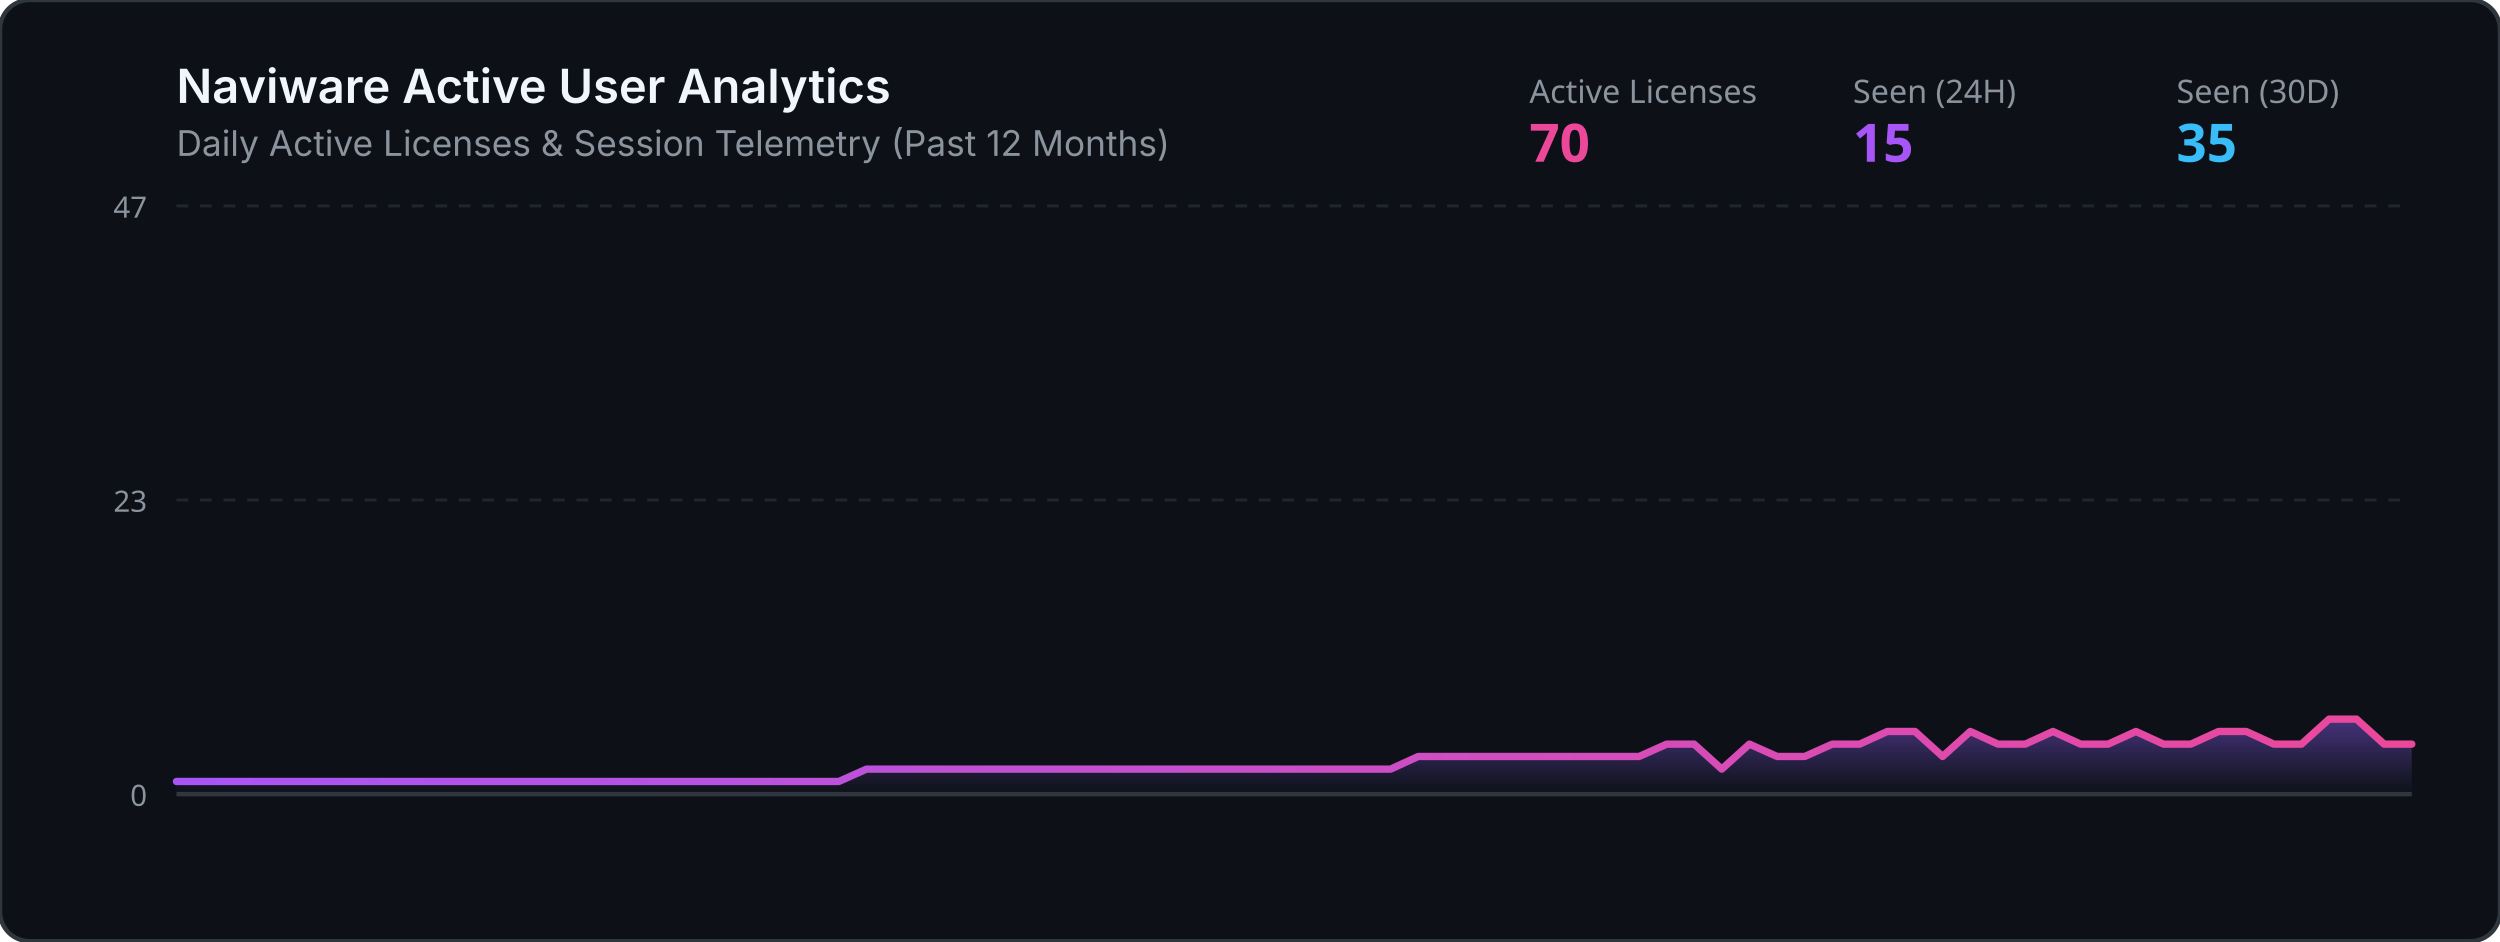
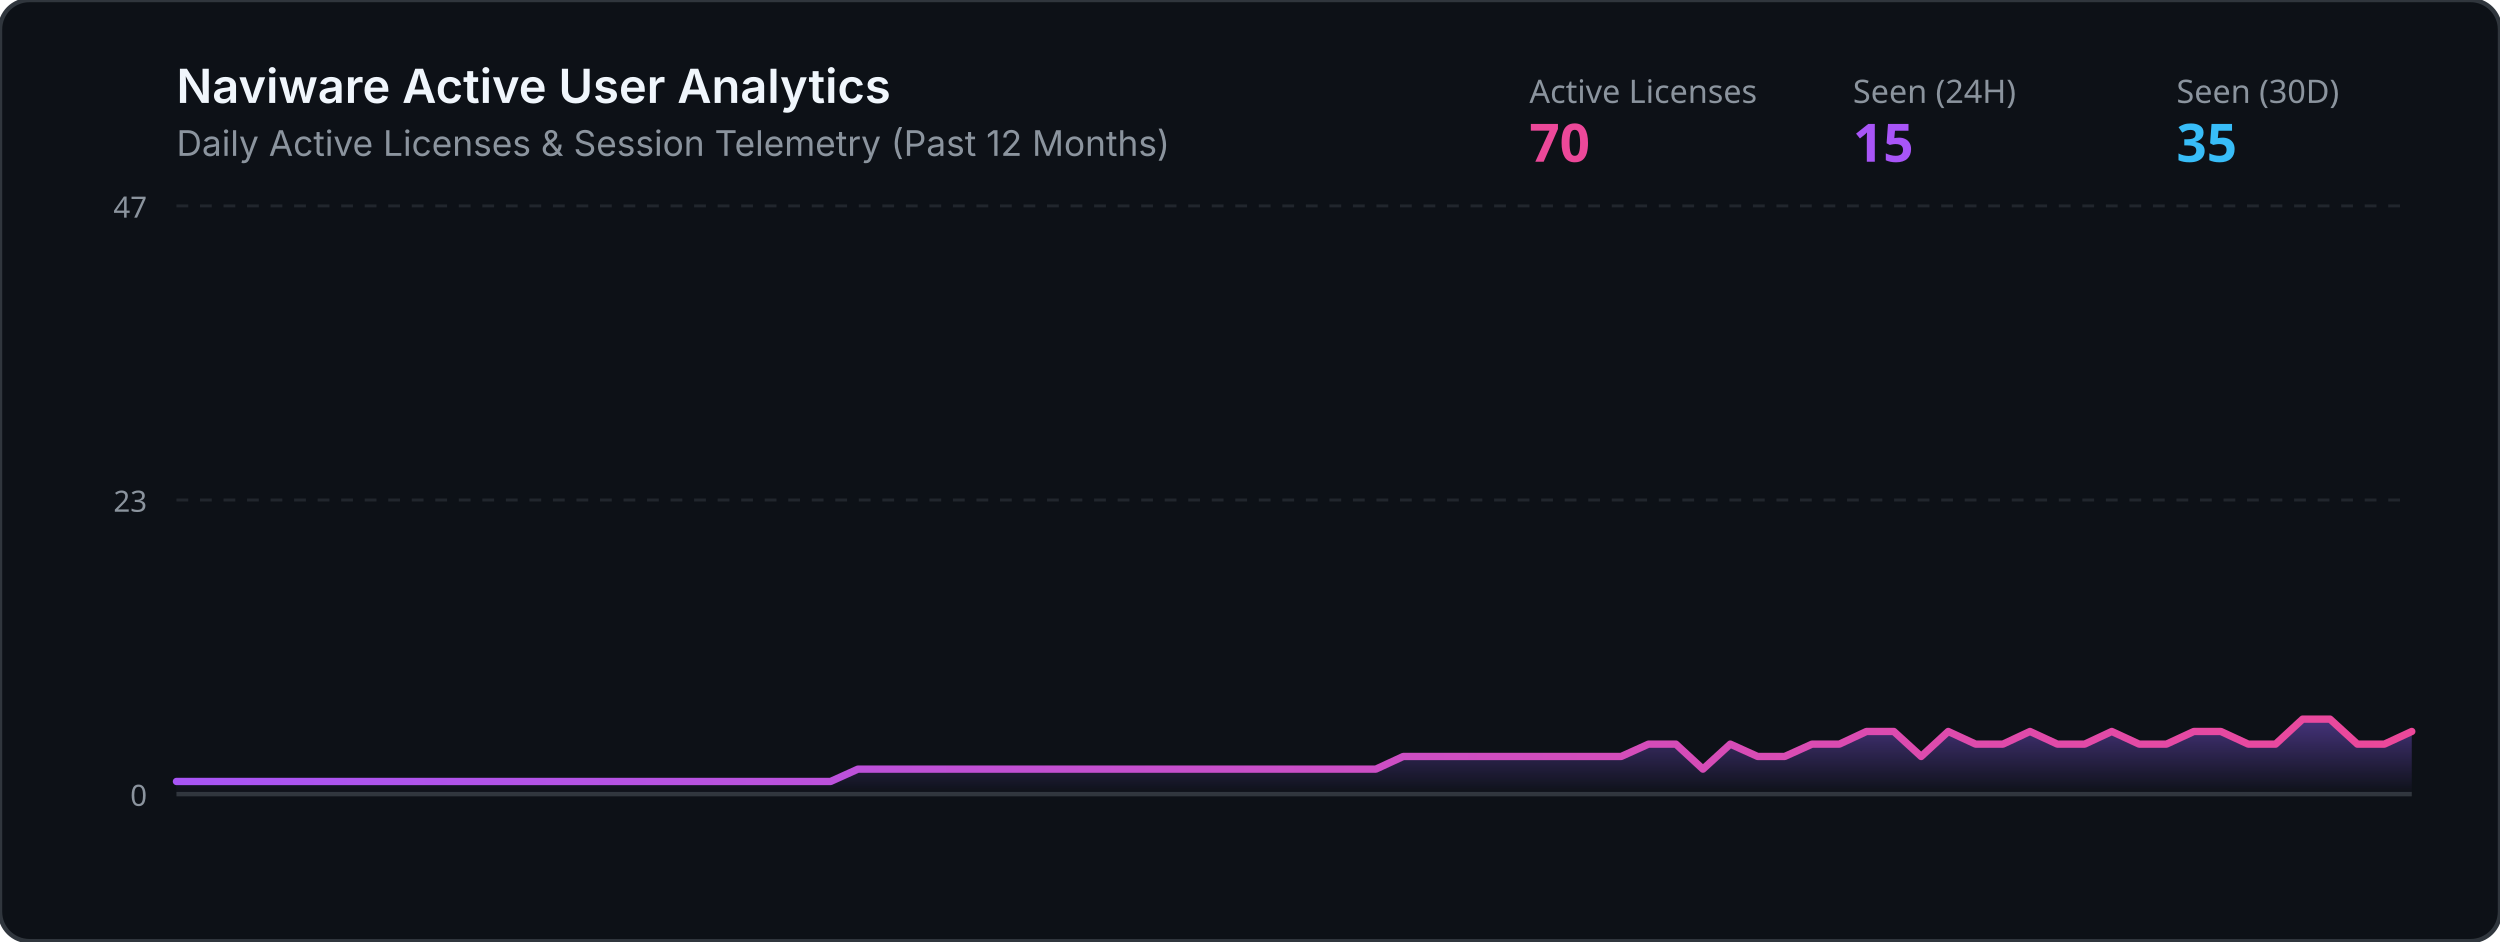
<svg xmlns="http://www.w3.org/2000/svg" viewBox="0 0 850 320" width="100%" height="320">
  <defs>
    <linearGradient id="grad" x1="0%" y1="0%" x2="0%" y2="100%">
      <stop offset="0%" stop-color="#8b5cf6" stop-opacity="0.45" />
      <stop offset="100%" stop-color="#8b5cf6" stop-opacity="0.0" />
    </linearGradient>
    <linearGradient id="lineGrad" x1="0%" y1="0%" x2="100%" y2="0%">
      <stop offset="0%" stop-color="#a855f7" />
      <stop offset="100%" stop-color="#ec4899" />
    </linearGradient>
  </defs>
  <rect width="850" height="320" rx="10" fill="#0d1117" stroke="#30363d" stroke-width="1.5" />
  <text x="60" y="35" fill="#f0f6fc" font-family="-apple-system,BlinkMacSystemFont,Segoe UI,sans-serif" font-size="16" font-weight="600">Naviware Active User Analytics</text>
  <text x="60" y="53" fill="#8b949e" font-family="-apple-system,BlinkMacSystemFont,Segoe UI,sans-serif" font-size="12">Daily Active Licenses &amp; Session Telemetry (Past 12 Months)</text>
  <text x="520" y="35" fill="#8b949e" font-family="sans-serif" font-size="11">Active Licenses</text>
  <text x="520" y="55" fill="#ec4899" font-family="sans-serif" font-size="18" font-weight="bold">70</text>
  <text x="630" y="35" fill="#8b949e" font-family="sans-serif" font-size="11">Seen (24H)</text>
  <text x="630" y="55" fill="#a855f7" font-family="sans-serif" font-size="18" font-weight="bold">15</text>
  <text x="740" y="35" fill="#8b949e" font-family="sans-serif" font-size="11">Seen (30D)</text>
  <text x="740" y="55" fill="#38bdf8" font-family="sans-serif" font-size="18" font-weight="bold">35</text>
  <line x1="60" y1="70" x2="820" y2="70" stroke="#21262d" stroke-width="1" stroke-dasharray="4" />
  <line x1="60" y1="170.0" x2="820" y2="170.0" stroke="#21262d" stroke-width="1" stroke-dasharray="4" />
  <line x1="60" y1="270" x2="820" y2="270" stroke="#30363d" stroke-width="1.5" />
  <text x="50" y="74" fill="#8b949e" font-family="sans-serif" font-size="10" text-anchor="end">47</text>
  <text x="50" y="174.0" fill="#8b949e" font-family="sans-serif" font-size="10" text-anchor="end">23</text>
  <text x="50" y="274" fill="#8b949e" font-family="sans-serif" font-size="10" text-anchor="end">0</text>
-   <polygon points="60,270 60.0,265.7 69.4,265.7 78.8,265.7 88.1,265.7 97.5,265.7 106.9,265.7 116.3,265.7 125.7,265.7 135.1,265.7 144.4,265.7 153.8,265.7 163.2,265.7 172.6,265.7 182.0,265.7 191.4,265.7 200.7,265.7 210.1,265.7 219.5,265.7 228.9,265.7 238.3,265.7 247.7,265.7 257.0,265.7 266.4,265.7 275.8,265.7 285.2,265.7 294.6,261.5 304.0,261.5 313.3,261.5 322.7,261.5 332.1,261.5 341.5,261.5 350.9,261.5 360.2,261.5 369.6,261.5 379.0,261.5 388.4,261.5 397.8,261.5 407.2,261.5 416.5,261.5 425.9,261.5 435.3,261.5 444.7,261.5 454.1,261.5 463.5,261.5 472.8,261.5 482.2,257.2 491.6,257.2 501.0,257.2 510.4,257.2 519.8,257.2 529.1,257.2 538.5,257.2 547.9,257.2 557.3,257.2 566.7,253.0 576.0,253.0 585.4,261.5 594.8,253.0 604.2,257.2 613.6,257.2 623.0,253.0 632.3,253.0 641.7,248.7 651.1,248.7 660.5,257.2 669.9,248.7 679.3,253.0 688.6,253.0 698.0,248.7 707.4,253.0 716.8,253.0 726.2,248.7 735.6,253.0 744.9,253.0 754.3,248.7 763.7,248.7 773.1,253.0 782.5,253.0 791.9,244.5 801.2,244.5 810.6,253.0 820.0,253.0 820,270" fill="url(#grad)" />
-   <polyline points="60.0,265.7 69.4,265.7 78.8,265.7 88.1,265.7 97.5,265.7 106.9,265.7 116.3,265.7 125.7,265.7 135.1,265.7 144.4,265.7 153.8,265.7 163.2,265.7 172.6,265.7 182.0,265.7 191.4,265.7 200.7,265.7 210.1,265.7 219.5,265.7 228.9,265.7 238.3,265.7 247.7,265.7 257.0,265.7 266.4,265.7 275.8,265.7 285.2,265.7 294.6,261.5 304.0,261.5 313.3,261.5 322.7,261.5 332.1,261.5 341.5,261.5 350.9,261.5 360.2,261.5 369.6,261.5 379.0,261.5 388.4,261.5 397.8,261.5 407.2,261.5 416.5,261.5 425.9,261.5 435.3,261.5 444.7,261.5 454.1,261.5 463.5,261.5 472.8,261.5 482.2,257.2 491.6,257.2 501.0,257.2 510.4,257.2 519.8,257.2 529.1,257.2 538.5,257.2 547.9,257.2 557.3,257.2 566.7,253.0 576.0,253.0 585.4,261.5 594.8,253.0 604.2,257.2 613.6,257.2 623.0,253.0 632.3,253.0 641.7,248.7 651.1,248.7 660.5,257.2 669.9,248.7 679.3,253.0 688.6,253.0 698.0,248.7 707.4,253.0 716.8,253.0 726.2,248.7 735.6,253.0 744.9,253.0 754.3,248.7 763.7,248.7 773.1,253.0 782.5,253.0 791.9,244.5 801.2,244.5 810.6,253.0 820.0,253.0" fill="none" stroke="url(#lineGrad)" stroke-width="2.5" stroke-linecap="round" stroke-linejoin="round" />
+   <polygon points="60,270 60.0,265.7 69.3,265.7 78.5,265.7 87.8,265.7 97.1,265.7 106.3,265.7 115.6,265.7 124.9,265.7 134.1,265.7 143.4,265.7 152.7,265.7 162.0,265.7 171.2,265.7 180.5,265.7 189.8,265.7 199.0,265.7 208.3,265.7 217.6,265.7 226.8,265.7 236.1,265.7 245.4,265.7 254.6,265.7 263.9,265.7 273.2,265.7 282.4,265.7 291.7,261.5 301.0,261.5 310.2,261.5 319.5,261.5 328.8,261.5 338.0,261.5 347.3,261.5 356.6,261.5 365.9,261.5 375.1,261.5 384.4,261.5 393.7,261.5 402.9,261.5 412.2,261.5 421.5,261.5 430.7,261.5 440.0,261.5 449.3,261.5 458.5,261.5 467.8,261.5 477.1,257.2 486.3,257.2 495.6,257.2 504.9,257.2 514.1,257.2 523.4,257.2 532.7,257.2 542.0,257.2 551.2,257.2 560.5,253.0 569.8,253.0 579.0,261.5 588.3,253.0 597.6,257.2 606.8,257.2 616.1,253.0 625.4,253.0 634.6,248.7 643.9,248.7 653.2,257.2 662.4,248.7 671.7,253.0 681.0,253.0 690.2,248.7 699.5,253.0 708.8,253.0 718.0,248.7 727.3,253.0 736.6,253.0 745.9,248.7 755.1,248.7 764.4,253.0 773.7,253.0 782.9,244.5 792.2,244.5 801.5,253.0 810.7,253.0 820.0,248.7 820,270" fill="url(#grad)" />
+   <polyline points="60.0,265.7 69.3,265.7 78.5,265.7 87.8,265.7 97.1,265.7 106.3,265.7 115.6,265.7 124.9,265.7 134.1,265.7 143.4,265.7 152.7,265.7 162.0,265.7 171.2,265.7 180.5,265.7 189.8,265.7 199.0,265.7 208.3,265.7 217.6,265.7 226.8,265.7 236.1,265.7 245.4,265.7 254.6,265.7 263.9,265.7 273.2,265.7 282.4,265.7 291.7,261.5 301.0,261.5 310.2,261.5 319.5,261.5 328.8,261.5 338.0,261.5 347.3,261.5 356.6,261.5 365.9,261.5 375.1,261.5 384.4,261.5 393.7,261.5 402.9,261.5 412.2,261.5 421.5,261.5 430.7,261.5 440.0,261.5 449.3,261.5 458.5,261.5 467.8,261.5 477.1,257.2 486.3,257.2 495.6,257.2 504.9,257.2 514.1,257.2 523.4,257.2 532.7,257.2 542.0,257.2 551.2,257.2 560.5,253.0 569.8,253.0 579.0,261.5 588.3,253.0 597.6,257.2 606.8,257.2 616.1,253.0 625.4,253.0 634.6,248.7 643.9,248.7 653.2,257.2 662.4,248.7 671.7,253.0 681.0,253.0 690.2,248.7 699.5,253.0 708.8,253.0 718.0,248.7 727.3,253.0 736.6,253.0 745.9,248.7 755.1,248.7 764.4,253.0 773.7,253.0 782.9,244.5 792.2,244.5 801.5,253.0 810.7,253.0 820.0,248.7" fill="none" stroke="url(#lineGrad)" stroke-width="2.5" stroke-linecap="round" stroke-linejoin="round" />
</svg>
